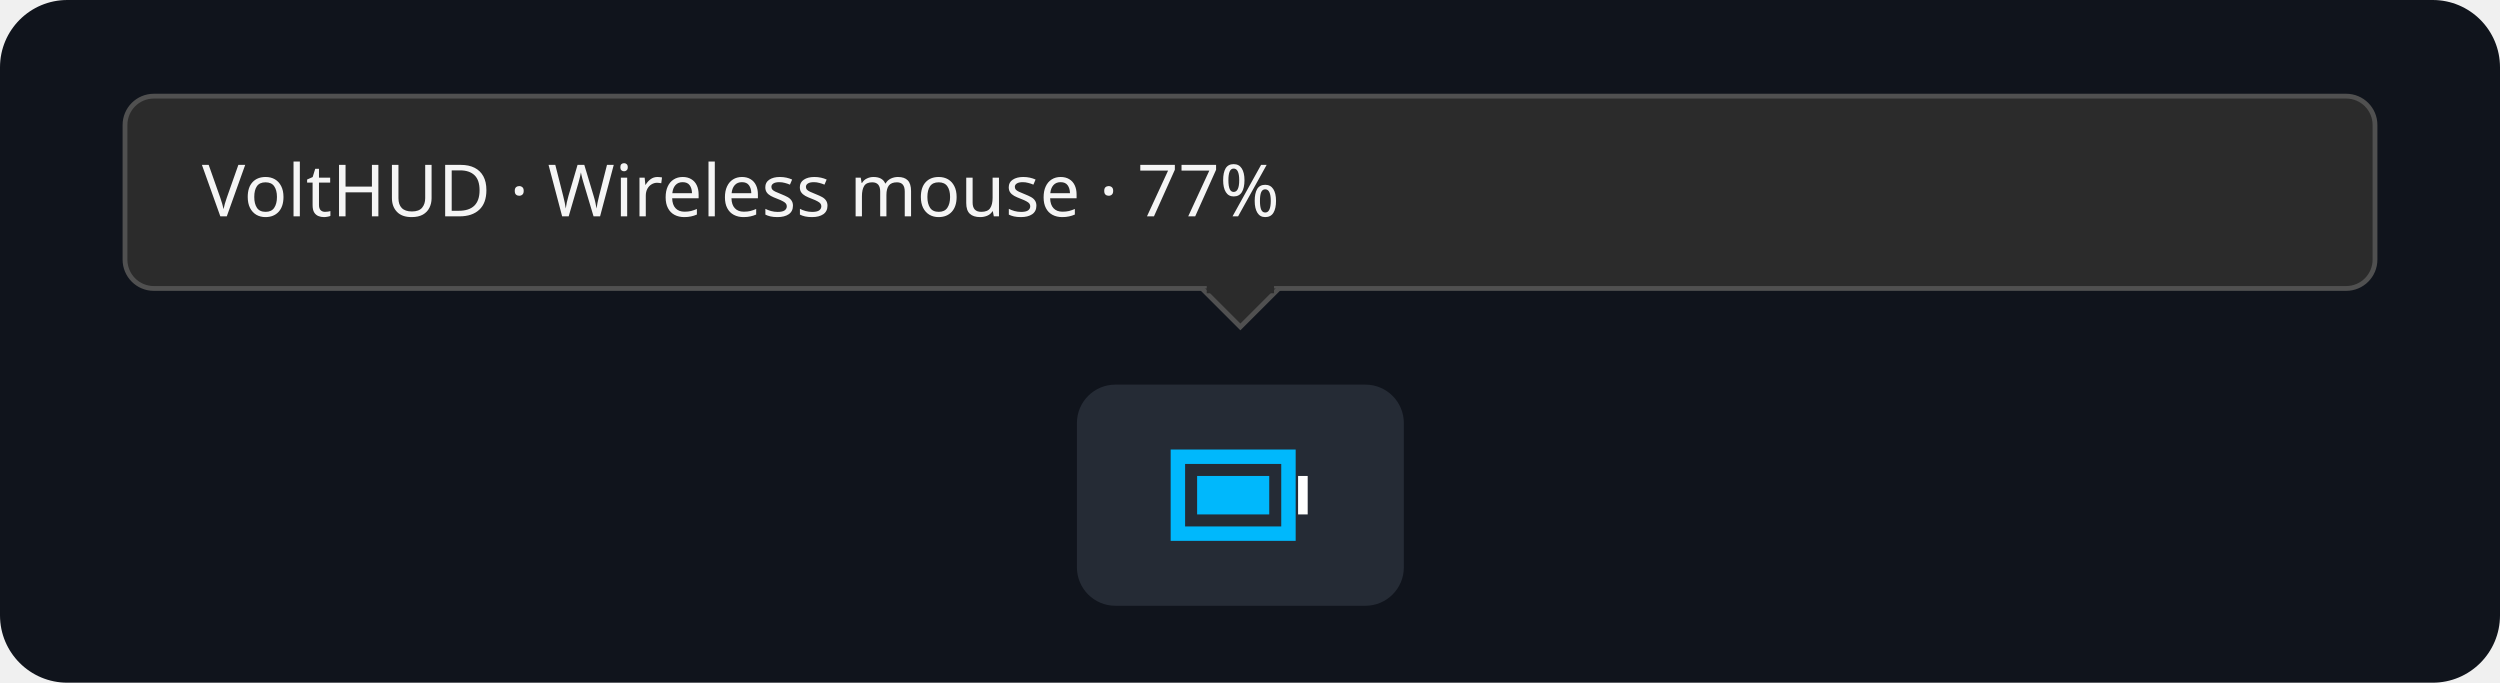
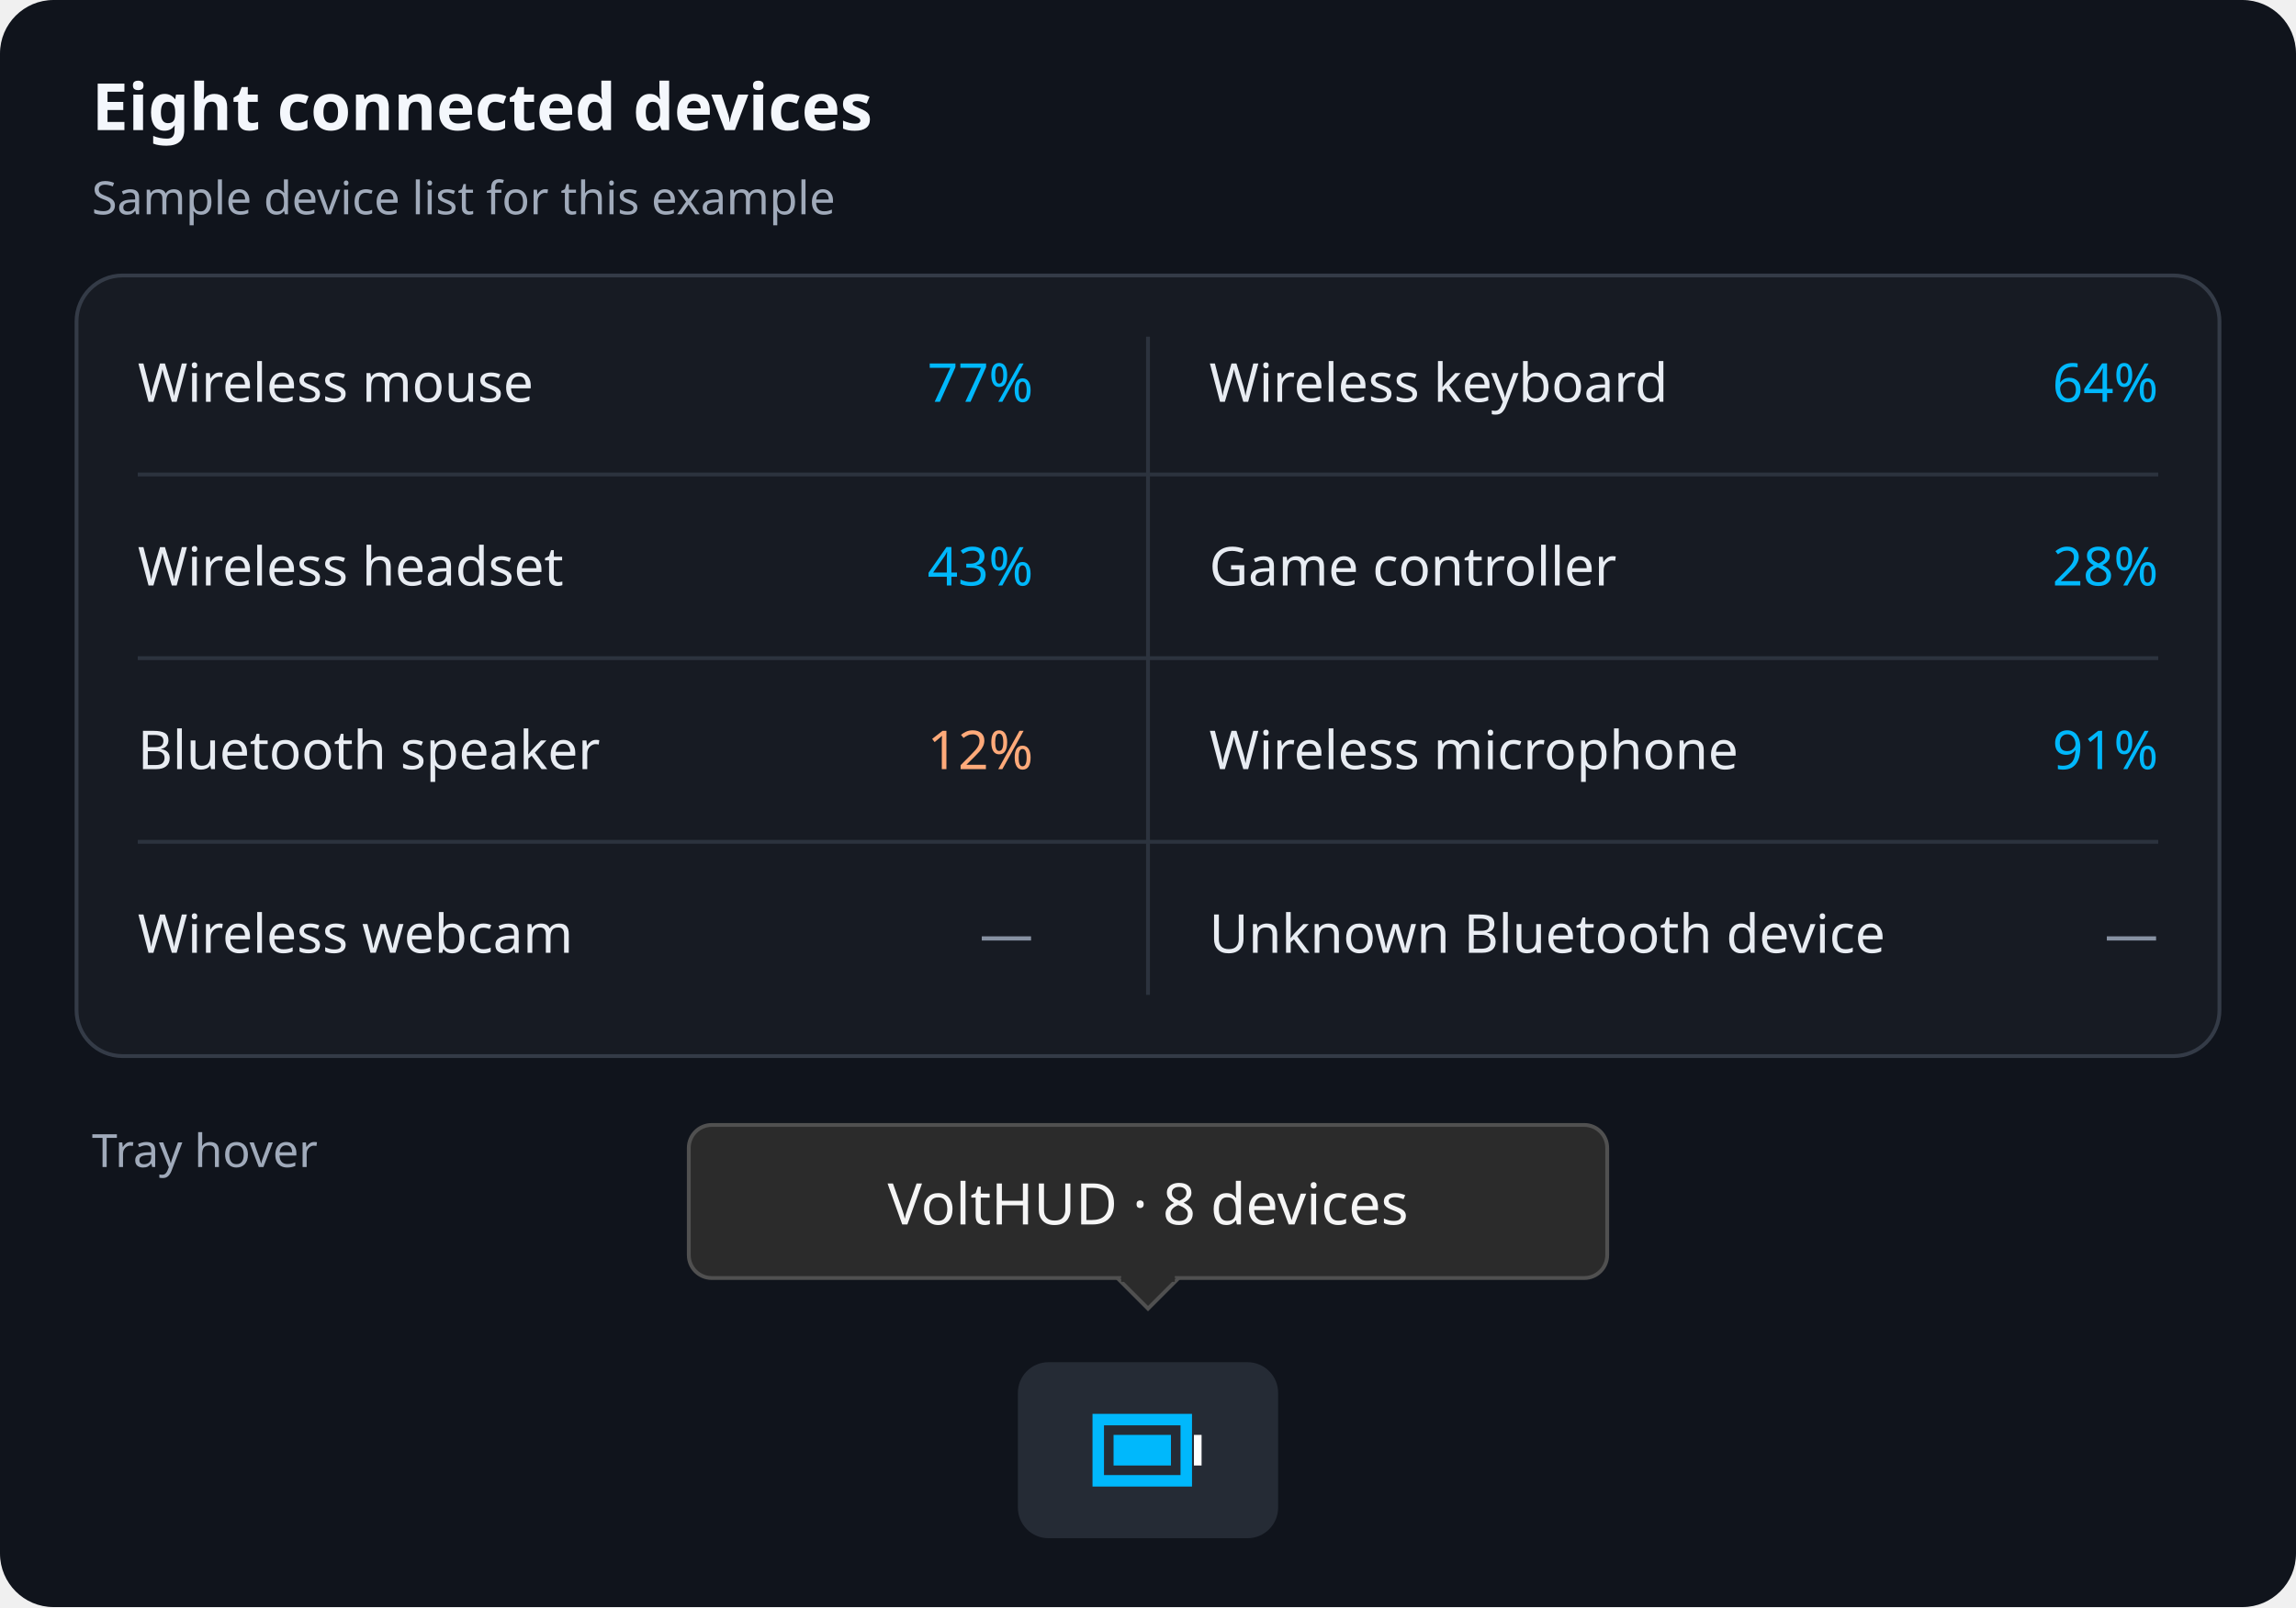
- <svg xmlns="http://www.w3.org/2000/svg" width="520" height="142" viewBox="0 0 520 142" role="img" aria-labelledby="title desc">
-   <rect width="520" height="142" rx="14" fill="#10141c" />
-   <rect x="26" y="20" width="468" height="40" rx="6" fill="#2b2b2b" stroke="#505050" />
-   <text x="42" y="45" fill="#f5f5f5" font-family="Segoe UI, sans-serif" font-size="15">VoltHUD · Wireless mouse · 77%</text>
-   <path d="M250 60 L258 68 L266 60" fill="#2b2b2b" stroke="#505050" />
-   <path d="M251 60 H265" stroke="#2b2b2b" stroke-width="2" />
-   <rect x="224" y="80" width="68" height="46" rx="8" fill="#252b35" />
-   <g transform="translate(242 87)">
+ <svg xmlns="http://www.w3.org/2000/svg" width="600" height="420" viewBox="0 0 600 420" role="img" aria-labelledby="title desc">
+   <rect width="600" height="420" rx="14" fill="#10141c" />
+   <g font-family="Segoe UI, sans-serif">
+     <text x="24" y="34" fill="#f4f7fc" font-size="17" font-weight="600">Eight connected devices</text>
+     <text x="24" y="56" fill="#a0aaba" font-size="12">Sample device list for this example</text>
+     <rect x="20" y="72" width="560" height="204" rx="12" fill="#171b23" stroke="#343b47" />
+     <path d="M300 88 V260 M36 124 H564 M36 172 H564 M36 220 H564" stroke="#2c333e" />
+     <g fill="#e8ecf2" font-size="14">
+       <text x="36" y="105">Wireless mouse</text>
+       <text x="270" y="105" text-anchor="end" fill="#00b8fc">77%</text>
+       <text x="316" y="105">Wireless keyboard</text>
+       <text x="564" y="105" text-anchor="end" fill="#00b8fc">64%</text>
+       <text x="36" y="153">Wireless headset</text>
+       <text x="270" y="153" text-anchor="end" fill="#00b8fc">43%</text>
+       <text x="316" y="153">Game controller</text>
+       <text x="564" y="153" text-anchor="end" fill="#00b8fc">28%</text>
+       <text x="36" y="201">Bluetooth speaker</text>
+       <text x="270" y="201" text-anchor="end" fill="#ffaa7a">12%</text>
+       <text x="316" y="201">Wireless microphone</text>
+       <text x="564" y="201" text-anchor="end" fill="#00b8fc">91%</text>
+       <text x="36" y="249">Wireless webcam</text>
+       <text x="270" y="249" text-anchor="end" fill="#8791a2">—</text>
+       <text x="316" y="249">Unknown Bluetooth device</text>
+       <text x="564" y="249" text-anchor="end" fill="#8791a2">—</text>
+     </g>
+     <text x="24" y="305" fill="#a0aaba" font-size="12">Tray hover</text>
+     <rect x="180" y="294" width="240" height="40" rx="6" fill="#2b2b2b" stroke="#505050" />
+     <text x="300" y="320" fill="#f5f5f5" font-size="15" text-anchor="middle">VoltHUD · 8 devices</text>
+   </g>
+   <path d="M292 334 L300 342 L308 334" fill="#2b2b2b" stroke="#505050" />
+   <path d="M293 334 H307" stroke="#2b2b2b" stroke-width="2" />
+   <rect x="266" y="356" width="68" height="46" rx="8" fill="#252b35" />
+   <g transform="translate(284 363)">
    <rect x="3" y="8" width="23" height="16" fill="none" stroke="#00b8fc" stroke-width="3" />
    <rect x="28" y="12" width="2" height="8" fill="#fff" />
    <rect x="7" y="12" width="15" height="8" fill="#00b8fc" />
  </g>
</svg>
